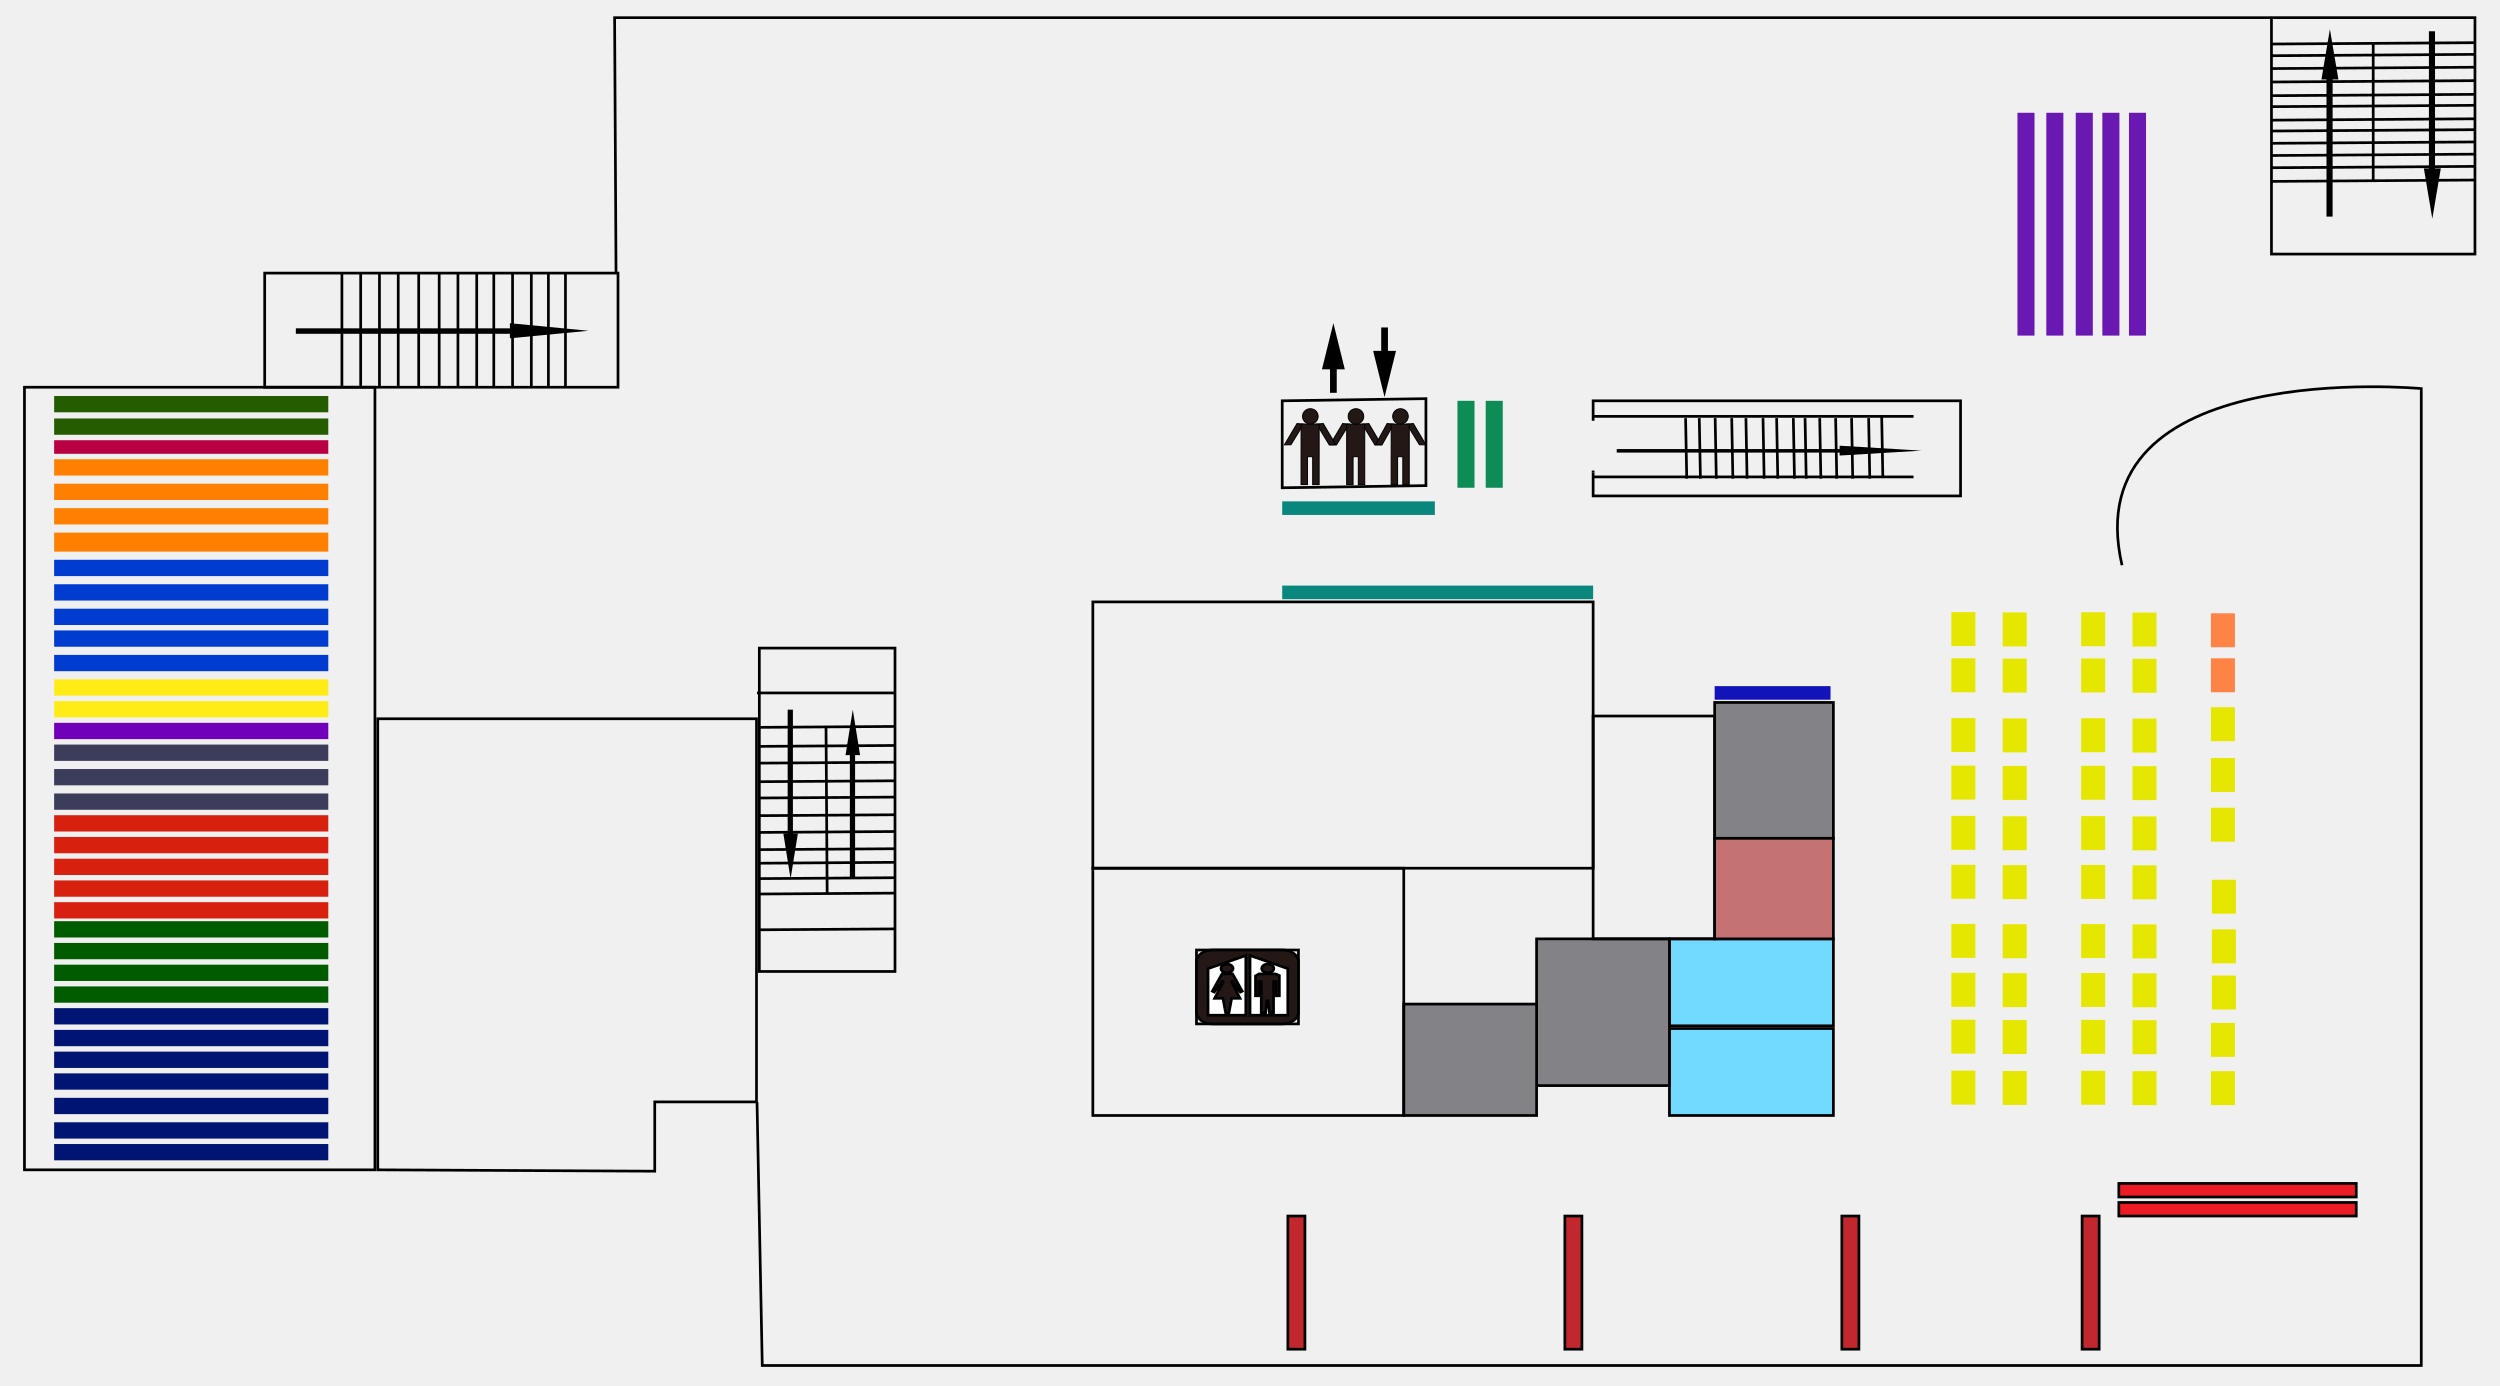
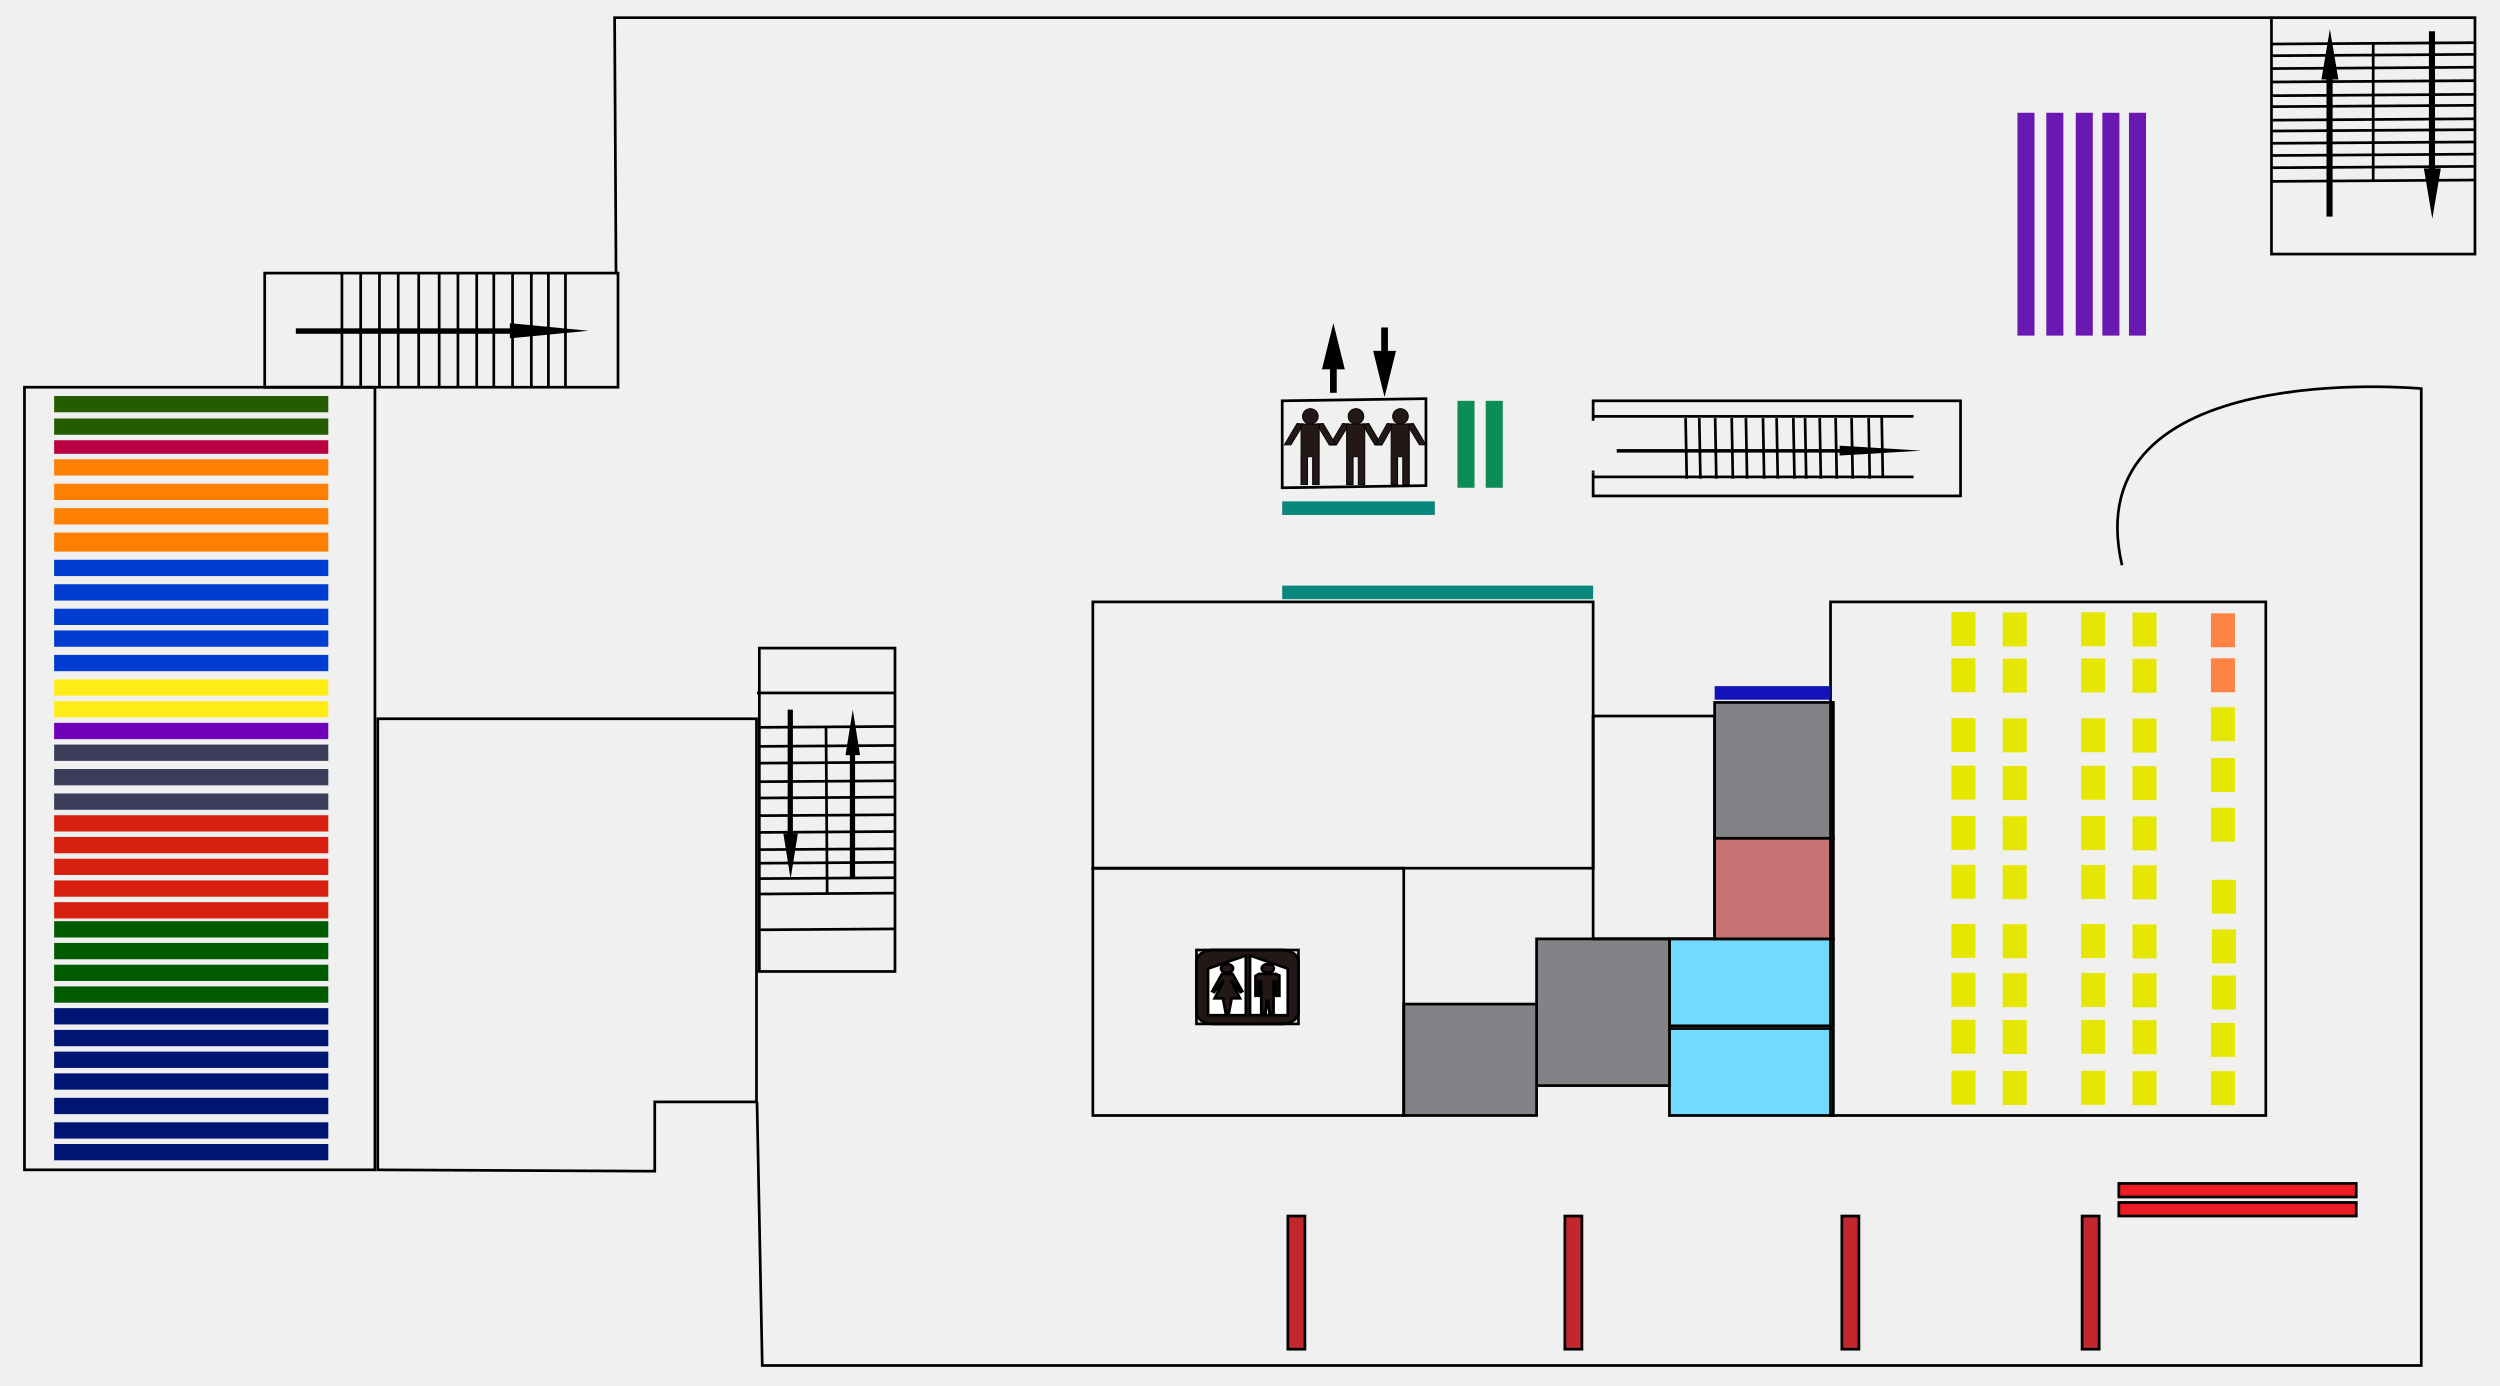
<svg xmlns="http://www.w3.org/2000/svg" version="1.1" id="DrexelFloor1" x="0px" y="0px" width="920px" height="510px" viewBox="0 0 920 510" enable-background="new 0 0 920 510" xml:space="preserve">
  <g id="active">
    <rect id="room120" x="614.35" y="378.5" fill="#73DAFF" stroke="#000000" stroke-miterlimit="10" width="60.33" height="32" />
    <rect id="room121" x="614.35" y="345.5" fill="#73DAFF" stroke="#000000" stroke-miterlimit="10" width="60.33" height="32" />
    <rect id="office" x="565.465" y="345.5" fill="#828287" stroke="#000000" stroke-miterlimit="10" width="48.887" height="54" />
    <rect id="office_1_" x="516.58" y="369.5" fill="#828287" stroke="#000000" stroke-miterlimit="10" width="48.885" height="41" />
    <rect id="office_2_" x="630.992" y="258.5" fill="#828287" stroke="#000000" stroke-miterlimit="10" width="43.688" height="50" />
    <rect id="DrexelPrinter" x="630.992" y="308.5" fill="#C47272" stroke="#000000" stroke-miterlimit="10" width="43.688" height="37" />
    <rect id="LibraryInstructionLab" x="402.166" y="221.5" fill="none" stroke="#000000" stroke-miterlimit="10" width="184.102" height="98" />
    <rect x="586.268" y="263.5" fill="none" stroke="#000000" stroke-miterlimit="10" width="44.725" height="82" />
-     <rect id="computerArea" x="673.639" y="221.5" fill="none" width="160.178" height="189" />
+     <rect id="computerArea" x="673.639" y="221.5" fill="none" stroke="#000000" stroke-miterlimit="5" width="160.178" height="189" />
    <polygon fill="none" stroke="#000000" stroke-miterlimit="10" points="137.975,430.5 9,430.5 9,142.5 137.975,142.5 137.975,262.5    " />
    <g id="referenceBook">
      <rect x="742.424" y="41.5" fill="#6A18B2" width="6.279" height="82" />
      <rect x="753.041" y="41.5" fill="#6A18B2" width="6.279" height="82" />
      <rect x="763.875" y="41.5" fill="#6A18B2" width="6.279" height="82" />
      <rect x="773.666" y="41.5" fill="#6A18B2" width="6.279" height="82" />
      <rect x="783.459" y="41.5" fill="#6A18B2" width="6.279" height="82" />
    </g>
    <g id="newspaperIndex">
      <rect x="536.342" y="147.5" fill="#0E8C56" width="6.279" height="32" />
      <rect x="546.742" y="147.5" fill="#0E8C56" width="6.279" height="32" />
    </g>
    <g id="reference">
      <rect x="471.854" y="184.5" fill="#0A877D" width="56.168" height="5" />
      <rect x="471.854" y="215.5" fill="#0A877D" width="114.414" height="5" />
    </g>
    <rect id="atlases" x="630.992" y="252.5" fill="#1313BA" width="42.646" height="5" />
    <g id="mediaCollection">
      <rect x="779.73" y="435.5" fill="#ED1C24" stroke="#000000" stroke-miterlimit="10" width="87.371" height="5" />
      <rect x="779.73" y="442.5" fill="#ED1C24" stroke="#000000" stroke-miterlimit="10" width="87.371" height="5" />
    </g>
    <g id="periodicals">
      <rect x="766.209" y="447.5" fill="#C1272D" stroke="#000000" stroke-miterlimit="10" width="6.281" height="49" />
      <rect x="677.799" y="447.5" fill="#C1272D" stroke="#000000" stroke-miterlimit="10" width="6.279" height="49" />
      <rect x="575.867" y="447.5" fill="#C1272D" stroke="#000000" stroke-miterlimit="10" width="6.279" height="49" />
      <rect x="473.934" y="447.5" fill="#C1272D" stroke="#000000" stroke-miterlimit="10" width="6.279" height="49" />
    </g>
    <g id="mathAndCs">
      <rect id="s92" x="19.922" y="413" fill="#001473" width="100.892" height="6" />
      <rect id="s93" x="19.922" y="404" fill="#001473" width="100.892" height="6" />
      <rect id="s94" x="19.922" y="395" fill="#001473" width="100.892" height="6" />
      <rect id="s95" x="19.922" y="387" fill="#001473" width="100.892" height="6" />
      <rect id="s96" x="19.922" y="379" fill="#001473" width="100.892" height="6" />
      <rect id="s97" x="19.922" y="371" fill="#001473" width="100.892" height="6" />
      <rect id="s91" x="19.922" y="421" fill="#001473" width="100.892" height="6" />
    </g>
    <g id="physics">
      <rect id="s101" x="19.922" y="339" fill="#015C00" width="100.892" height="6" />
      <rect id="s100" x="19.922" y="347" fill="#015C00" width="100.892" height="6" />
      <rect id="s99" x="19.922" y="355" fill="#015C00" width="100.892" height="6" />
      <rect id="s98" x="19.922" y="363" fill="#015C00" width="100.892" height="6" />
    </g>
    <g id="chemistry">
      <rect id="s104" x="19.922" y="316" fill="#D8200E" width="100.892" height="6" />
      <rect id="s106_1_" x="19.922" y="300" fill="#D8200E" width="100.892" height="6" />
      <rect id="s105" x="19.922" y="308" fill="#D8200E" width="100.892" height="6" />
      <rect id="s103" x="19.922" y="324" fill="#D8200E" width="100.892" height="6" />
      <rect id="s102" x="19.922" y="332" fill="#D8200E" width="100.892" height="6" />
    </g>
    <g id="biology">
      <rect id="s109" x="19.922" y="274" fill="#3B3D5B" width="100.892" height="6" />
      <rect id="s108" x="19.922" y="283" fill="#3B3D5B" width="100.892" height="6" />
      <rect id="s107" x="19.922" y="292" fill="#3B3D5B" width="100.892" height="6" />
    </g>
    <rect id="s110" x="19.922" y="266" fill="#7000B9" width="100.892" height="6" />
    <g id="zoology">
      <rect id="s112" x="19.922" y="250" fill="#FFEC17" width="100.892" height="6" />
      <rect id="s111" x="19.922" y="258" fill="#FFEC17" width="100.892" height="6" />
    </g>
    <rect id="s113" x="19.922" y="241" fill="#003CD0" width="100.892" height="6" />
    <rect id="s114" x="19.922" y="232" fill="#003CD0" width="100.892" height="6" />
    <rect id="s115" x="19.922" y="224" fill="#003CD0" width="100.892" height="6" />
    <rect id="s116" x="19.922" y="215" fill="#003CD0" width="100.892" height="6" />
    <rect id="s117" x="19.922" y="206" fill="#003CD0" width="100.892" height="6" />
    <rect id="s118" x="19.922" y="196" fill="#FF8000" width="100.892" height="7" />
    <rect id="s119" x="19.922" y="187" fill="#FF8000" width="100.892" height="6" />
    <rect id="s120" x="19.922" y="178" fill="#FF8000" width="100.892" height="6" />
    <rect id="s121" x="19.922" y="169" fill="#FF8000" width="100.892" height="6" />
    <rect id="s122" x="19.922" y="162" fill="#B90043" width="100.892" height="5" />
    <rect id="s123" x="19.922" y="154" fill="#255C00" width="100.892" height="6" />
    <rect id="s124" x="19.922" y="145.727" fill="#255C00" width="100.892" height="6" />
    <polygon id="microform" fill="none" stroke="#000000" stroke-miterlimit="10" points="278.391,405.5 240.947,405.5 240.947,431   139.015,430.5 139.015,264.5 278.391,264.5  " />
    <g id="computers">
      <rect id="dc1" x="718.104" y="394" fill="#E6E700" width="8.84" height="12.5" />
      <rect id="dc3" x="718.104" y="358" fill="#E6E700" width="8.84" height="12.5" />
      <rect id="dc4" x="718.104" y="340" fill="#E6E700" width="8.84" height="12.5" />
      <rect id="dc5" x="718.104" y="318.25" fill="#E6E700" width="8.84" height="12.5" />
      <rect id="dc6" x="718.104" y="300.25" fill="#E6E700" width="8.84" height="12.5" />
      <rect id="dc10" x="718.104" y="225.25" fill="#E6E700" width="8.84" height="12.5" />
      <rect id="dc9" x="718.104" y="242.25" fill="#E6E700" width="8.84" height="12.5" />
      <rect id="dc8" x="718.104" y="264.25" fill="#E6E700" width="8.84" height="12.5" />
      <rect id="dc7" x="718.104" y="281.75" fill="#E6E700" width="8.84" height="12.5" />
      <rect id="dc2" x="718.104" y="375.25" fill="#E6E700" width="8.84" height="12.5" />
      <rect id="dc20" x="736.998" y="394.125" fill="#E6E700" width="8.84" height="12.5" />
      <rect id="dc18" x="736.998" y="358.125" fill="#E6E700" width="8.84" height="12.5" />
      <rect id="dc17" x="736.998" y="340.125" fill="#E6E700" width="8.84" height="12.5" />
      <rect id="dc16" x="736.998" y="318.375" fill="#E6E700" width="8.84" height="12.5" />
      <rect id="dc15" x="736.998" y="300.375" fill="#E6E700" width="8.84" height="12.5" />
      <rect id="dc11" x="736.998" y="225.375" fill="#E6E700" width="8.84" height="12.5" />
      <rect id="dc12" x="736.998" y="242.375" fill="#E6E700" width="8.84" height="12.5" />
      <rect id="dc13" x="736.998" y="264.375" fill="#E6E700" width="8.84" height="12.5" />
      <rect id="dc14" x="736.998" y="281.875" fill="#E6E700" width="8.84" height="12.5" />
      <rect id="dc19" x="736.998" y="375.375" fill="#E6E700" width="8.84" height="12.5" />
      <rect id="dc21" x="765.863" y="394.062" fill="#E6E700" width="8.842" height="12.5" />
      <rect id="dc23" x="765.863" y="358.062" fill="#E6E700" width="8.842" height="12.5" />
      <rect id="dc24" x="765.863" y="340.062" fill="#E6E700" width="8.842" height="12.5" />
      <rect id="dc25" x="765.863" y="318.312" fill="#E6E700" width="8.842" height="12.5" />
      <rect id="dc26" x="765.863" y="300.312" fill="#E6E700" width="8.842" height="12.5" />
      <rect id="dc30" x="765.863" y="225.312" fill="#E6E700" width="8.842" height="12.5" />
      <rect id="dc29" x="765.863" y="242.312" fill="#E6E700" width="8.842" height="12.5" />
      <rect id="dc28" x="765.863" y="264.312" fill="#E6E700" width="8.842" height="12.5" />
      <rect id="dc27" x="765.863" y="281.812" fill="#E6E700" width="8.842" height="12.5" />
      <rect id="dc22" x="765.863" y="375.312" fill="#E6E700" width="8.842" height="12.5" />
      <rect id="dc40" x="784.756" y="394.188" fill="#E6E700" width="8.842" height="12.5" />
      <rect id="dc38" x="784.756" y="358.188" fill="#E6E700" width="8.842" height="12.5" />
      <rect id="dc37" x="784.756" y="340.188" fill="#E6E700" width="8.842" height="12.5" />
      <rect id="dc36" x="784.756" y="318.438" fill="#E6E700" width="8.842" height="12.5" />
      <rect id="dc35" x="784.756" y="300.438" fill="#E6E700" width="8.842" height="12.5" />
      <rect id="dc31" x="784.756" y="225.438" fill="#E6E700" width="8.842" height="12.5" />
      <rect id="dc32" x="784.756" y="242.438" fill="#E6E700" width="8.842" height="12.5" />
      <rect id="dc33" x="784.756" y="264.438" fill="#E6E700" width="8.842" height="12.5" />
      <rect id="dc34" x="784.756" y="281.938" fill="#E6E700" width="8.842" height="12.5" />
      <rect id="dc39" x="784.756" y="375.438" fill="#E6E700" width="8.842" height="12.5" />
      <rect id="dc46" x="813.617" y="297.25" fill="#E6E700" width="8.84" height="12.5" />
      <rect id="dc47" x="813.617" y="278.938" fill="#E6E700" width="8.84" height="12.5" />
      <rect id="dc48" x="813.617" y="260.25" fill="#E6E700" width="8.84" height="12.5" />
      <rect id="dc45" x="813.965" y="323.75" fill="#E6E700" width="8.838" height="12.5" />
      <rect id="dc44" x="813.965" y="342" fill="#E6E700" width="8.838" height="12.5" />
      <rect id="dc43" x="813.965" y="359" fill="#E6E700" width="8.838" height="12.5" />
      <rect id="dc42" x="813.617" y="376.438" fill="#E6E700" width="8.84" height="12.5" />
      <rect id="dc41" x="813.617" y="394.188" fill="#E6E700" width="8.84" height="12.5" />
    </g>
    <g id="scanner">
      <rect x="813.617" y="225.688" fill="#FF8345" width="8.84" height="12.5" />
      <rect x="813.617" y="242.251" fill="#FF8345" width="8.84" height="12.5" />
    </g>
  </g>
  <g id="outter">
    <polyline fill="none" stroke="#000000" stroke-miterlimit="10" points="835.594,6.5 226.176,6.5 226.697,100.5  " />
    <polyline id="stair_4_" fill="none" stroke="#000000" stroke-miterlimit="10" points="586.268,154.834 586.268,147.5   721.484,147.5 721.484,182.5 586.268,182.5 586.268,173.833  " />
    <line id="stair" fill="none" stroke="#000000" stroke-miterlimit="10" x1="586.268" y1="173.833" x2="586.268" y2="173.167" />
    <rect id="stair_1_" x="97.409" y="100.5" fill="none" stroke="#000000" stroke-miterlimit="10" width="130.016" height="42" />
    <rect id="stair_2_" x="835.896" y="6.5" fill="none" stroke="#000000" stroke-miterlimit="10" width="74.889" height="87" />
    <rect id="stair_3_" x="279.431" y="238.5" fill="none" stroke="#000000" stroke-miterlimit="10" width="49.926" height="119" />
    <polygon id="elevator" fill="none" stroke="#000000" stroke-miterlimit="10" points="471.854,147.5 524.744,146.704   524.744,178.704 471.854,179.5  " />
    <path fill="none" stroke="#000000" stroke-miterlimit="10" d="M278.581,405.5l1.93,97h610.515V143c0,0-127.893-12-110.125,65" />
    <g>
      <g>
        <rect x="440.301" y="349.604" fill="none" stroke="#000000" width="37.533" height="27.191" />
        <g>
          <path fill="#231815" stroke="#000000" d="M477.834,372.506c0,2.365-2.648,4.289-5.92,4.289h-25.695      c-3.268,0-5.917-1.924-5.917-4.289v-18.62c0-2.366,2.652-4.282,5.917-4.282h25.695c3.271,0,5.92,1.916,5.92,4.282V372.506      L477.834,372.506z" />
          <g>
            <polygon fill="#FFFFFF" stroke="#000000" points="458.455,351.633 458.455,373.604 444.561,373.604 444.561,356.456      " />
            <polygon fill="#FFFFFF" stroke="#000000" points="460.012,351.633 460.012,373.604 473.902,373.604 473.902,356.456      " />
            <g>
              <g>
                <polygon fill="#231815" stroke="#000000" points="449.692,358.401 453.585,358.401 457.145,364.75 456.435,365.097         453.465,361.108 453.192,361.312 456.313,367.378 453.25,367.378 452.265,372.664 451.026,372.664 450.04,367.378         446.979,367.378 450.144,361.435 449.824,361.108 446.86,365.097 446.145,364.75        " />
                <path fill="#231815" stroke="#000000" d="M453.77,356.392c0,0.895-0.998,1.611-2.224,1.611c-1.225,0-2.219-0.722-2.219-1.611         c0-0.884,0.994-1.604,2.219-1.604C452.773,354.783,453.77,355.508,453.77,356.392z" />
                <path fill="#231815" stroke="#000000" d="M468.76,356.392c0,0.895-1.001,1.611-2.227,1.611c-1.229,0-2.226-0.722-2.226-1.611         c0-0.884,0.995-1.604,2.226-1.604C467.759,354.783,468.76,355.508,468.76,356.392z" />
              </g>
              <polygon fill="#231815" stroke="#000000" points="463.336,358.401 469.431,358.401 470.803,358.986 470.803,366.439        469.619,366.439 469.619,361.246 468.666,361.246 468.666,372.664 467.139,372.664 466.682,368.306 466.173,368.306        465.761,372.664 464.145,372.664 464.145,361.246 463.199,361.246 463.189,366.439 462.019,366.439 462.019,359.138       " />
            </g>
          </g>
        </g>
      </g>
    </g>
    <g>
      <g>
        <g>
          <g>
            <polygon fill="#231815" stroke="#000000" stroke-width="0.373" points="494.094,155.862 489.445,163.704 491.844,163.669       496.475,156.105      " />
            <polygon fill="#231815" stroke="#000000" stroke-width="0.373" points="503.721,155.862 508.326,163.697 505.934,163.686       501.338,156.105      " />
            <polygon fill="#231815" stroke="#000000" stroke-width="0.373" points="495.584,167.76 495.584,156.049 502.217,156.049       502.217,168.143 502.215,168.143 502.215,178.323 499.863,178.323 499.863,168.065 497.922,168.065 497.922,178.323       495.572,178.323 495.572,167.76      " />
            <g>
              <ellipse fill="#231815" stroke="#000000" stroke-width="0.373" cx="498.99" cy="153.227" rx="2.861" ry="2.82" />
            </g>
          </g>
        </g>
        <g>
          <g>
            <polygon fill="#231815" stroke="#000000" stroke-width="0.373" points="477.309,155.862 472.662,163.704 475.059,163.669       479.689,156.105      " />
            <polygon fill="#231815" stroke="#000000" stroke-width="0.373" points="486.938,155.862 491.57,163.682 489.162,163.709       484.555,156.105      " />
            <polygon fill="#231815" stroke="#000000" stroke-width="0.373" points="478.801,167.76 478.801,156.049 485.434,156.049       485.434,168.143 485.432,168.143 485.432,178.323 483.078,178.323 483.078,168.065 481.141,168.065 481.141,178.323       478.789,178.323 478.789,167.76      " />
            <g>
              <ellipse fill="#231815" stroke="#000000" stroke-width="0.373" cx="482.207" cy="153.227" rx="2.865" ry="2.82" />
            </g>
          </g>
        </g>
        <g>
          <g>
            <polygon fill="#231815" stroke="#000000" stroke-width="0.373" points="510.471,155.862 506.191,163.664 508.594,163.669       512.854,156.105      " />
            <polygon fill="#231815" stroke="#000000" stroke-width="0.373" points="520.1,155.862 524.744,163.704 522.348,163.669       517.719,156.105      " />
            <polygon fill="#231815" stroke="#000000" stroke-width="0.373" points="511.963,167.76 511.963,156.049 518.596,156.049       518.596,168.143 518.594,168.143 518.594,178.323 516.242,178.323 516.242,168.065 514.305,168.065 514.305,178.323       511.951,178.323 511.951,167.76      " />
            <g>
              <ellipse fill="#231815" stroke="#000000" stroke-width="0.373" cx="515.373" cy="153.227" rx="2.861" ry="2.82" />
            </g>
          </g>
        </g>
      </g>
      <g>
        <g>
          <g>
            <polygon stroke="#000000" stroke-miterlimit="10" points="489.947,135.421 487.117,135.421 490.68,121 494.25,135.421       491.42,135.421 491.42,144.051 489.947,144.051      " />
          </g>
        </g>
      </g>
      <g>
        <g>
          <g>
            <polygon stroke="#000000" stroke-miterlimit="10" points="508.785,121 510.26,121 510.26,129.63 513.088,129.63       509.518,144.051 505.955,129.63 508.785,129.63      " />
          </g>
        </g>
      </g>
    </g>
    <rect x="402.166" y="319.5" fill="none" stroke="#000000" stroke-miterlimit="10" width="114.417" height="91" />
    <line fill="none" stroke="#000000" stroke-miterlimit="10" x1="586.268" y1="153.227" x2="704.184" y2="153.227" />
    <line fill="none" stroke="#000000" stroke-miterlimit="10" x1="586.268" y1="175.5" x2="704.184" y2="175.5" />
    <line fill="none" stroke="#000000" stroke-miterlimit="10" x1="692.463" y1="153.227" x2="692.879" y2="175.5" />
    <line fill="none" stroke="#000000" stroke-miterlimit="10" x1="687.658" y1="153.864" x2="688.076" y2="176.137" />
    <line fill="none" stroke="#000000" stroke-miterlimit="10" x1="681.383" y1="153.864" x2="681.801" y2="176.137" />
    <line fill="none" stroke="#000000" stroke-miterlimit="10" x1="669.654" y1="153.864" x2="670.074" y2="176.137" />
    <line fill="none" stroke="#000000" stroke-miterlimit="10" x1="664.262" y1="153.864" x2="664.682" y2="176.137" />
    <line fill="none" stroke="#000000" stroke-miterlimit="10" x1="653.803" y1="153.864" x2="654.221" y2="176.137" />
    <line fill="none" stroke="#000000" stroke-miterlimit="10" x1="659.945" y1="153.864" x2="660.363" y2="176.137" />
    <line fill="none" stroke="#000000" stroke-miterlimit="10" x1="625.334" y1="153.864" x2="625.754" y2="176.137" />
    <line fill="none" stroke="#000000" stroke-miterlimit="10" x1="620.299" y1="153.864" x2="620.719" y2="176.137" />
    <line fill="none" stroke="#000000" stroke-miterlimit="10" x1="637.271" y1="153.864" x2="637.691" y2="176.137" />
    <line fill="none" stroke="#000000" stroke-miterlimit="10" x1="631.178" y1="153.864" x2="631.596" y2="176.137" />
    <line fill="none" stroke="#000000" stroke-miterlimit="10" x1="642.5" y1="153.864" x2="642.918" y2="176.137" />
    <line fill="none" stroke="#000000" stroke-miterlimit="10" x1="648.785" y1="153.864" x2="649.201" y2="176.137" />
    <line fill="none" stroke="#000000" stroke-miterlimit="10" x1="675.51" y1="153.863" x2="675.928" y2="176.136" />
    <g>
      <polygon points="676.979,164.014 707.113,165.835 676.979,167.642 676.979,166.56 594.951,166.56 594.951,165.255    676.979,165.255   " />
      <line fill="none" stroke="#000000" stroke-miterlimit="10" x1="278.581" y1="255" x2="329.357" y2="255" />
      <line fill="none" stroke="#000000" stroke-miterlimit="10" x1="279.431" y1="342.168" x2="329.357" y2="341.835" />
      <line fill="none" stroke="#000000" stroke-miterlimit="10" x1="279.431" y1="306.332" x2="329.357" y2="305.999" />
      <line fill="none" stroke="#000000" stroke-miterlimit="10" x1="279.431" y1="312.667" x2="329.357" y2="312.334" />
      <line fill="none" stroke="#000000" stroke-miterlimit="10" x1="279.431" y1="317.666" x2="329.357" y2="317.333" />
      <line fill="none" stroke="#000000" stroke-miterlimit="10" x1="279.431" y1="323.332" x2="329.357" y2="322.999" />
      <line fill="none" stroke="#000000" stroke-miterlimit="10" x1="279.431" y1="328.999" x2="329.357" y2="328.666" />
      <line fill="none" stroke="#000000" stroke-miterlimit="10" x1="279.431" y1="300.166" x2="329.357" y2="299.833" />
      <line fill="none" stroke="#000000" stroke-miterlimit="10" x1="279.431" y1="293.666" x2="329.357" y2="293.333" />
      <path fill="none" stroke="#000000" stroke-miterlimit="10" d="M329.357,287.335" />
      <path fill="none" stroke="#000000" stroke-miterlimit="10" d="M279.431,287.668" />
      <line fill="none" stroke="#000000" stroke-miterlimit="10" x1="279.431" y1="287.666" x2="329.357" y2="287.333" />
      <path fill="none" stroke="#000000" stroke-miterlimit="10" d="M329.357,281.668" />
      <path fill="none" stroke="#000000" stroke-miterlimit="10" d="M279.431,282.001" />
      <line fill="none" stroke="#000000" stroke-miterlimit="10" x1="279.431" y1="280.833" x2="329.357" y2="280.5" />
      <path fill="none" stroke="#000000" stroke-miterlimit="10" d="M329.357,275.668" />
      <path fill="none" stroke="#000000" stroke-miterlimit="10" d="M279.431,276.001" />
      <path fill="none" stroke="#000000" stroke-miterlimit="10" d="M329.357,273.001" />
      <path fill="none" stroke="#000000" stroke-miterlimit="10" d="M279.431,273.334" />
      <line fill="none" stroke="#000000" stroke-miterlimit="10" x1="279.431" y1="274.666" x2="329.357" y2="274.333" />
      <line fill="none" stroke="#000000" stroke-miterlimit="10" x1="279.431" y1="267.666" x2="329.357" y2="267.333" />
      <line fill="none" stroke="#000000" stroke-miterlimit="10" x1="303.969" y1="267.333" x2="304.395" y2="328.832" />
      <g>
        <polygon points="293.621,306.688 290.932,323.411 288.263,306.688 289.861,306.688 289.861,261.169 291.79,261.169     291.79,306.688    " />
        <polygon points="316.509,277.893 313.821,261.169 311.152,277.893 312.749,277.893 312.749,323.411 314.678,323.411     314.678,277.893    " />
      </g>
    </g>
    <line fill="none" stroke="#000000" stroke-miterlimit="10" x1="132.732" y1="100.5" x2="132.732" y2="142.322" />
    <line fill="none" stroke="#000000" stroke-miterlimit="10" x1="125.824" y1="100.589" x2="125.824" y2="142.411" />
    <line fill="none" stroke="#000000" stroke-miterlimit="10" x1="139.639" y1="100.5" x2="139.639" y2="142.322" />
    <line fill="none" stroke="#000000" stroke-miterlimit="10" x1="146.547" y1="100.589" x2="146.547" y2="142.411" />
    <line fill="none" stroke="#000000" stroke-miterlimit="10" x1="154.082" y1="100.589" x2="154.082" y2="142.411" />
    <line fill="none" stroke="#000000" stroke-miterlimit="10" x1="161.618" y1="100.589" x2="161.618" y2="142.411" />
    <line fill="none" stroke="#000000" stroke-miterlimit="10" x1="175.433" y1="100.589" x2="175.433" y2="142.411" />
    <line fill="none" stroke="#000000" stroke-miterlimit="10" x1="168.526" y1="100.589" x2="168.526" y2="142.411" />
    <line fill="none" stroke="#000000" stroke-miterlimit="10" x1="208.088" y1="100.589" x2="208.088" y2="142.411" />
    <line fill="none" stroke="#000000" stroke-miterlimit="10" x1="201.808" y1="100.589" x2="201.808" y2="142.411" />
    <line fill="none" stroke="#000000" stroke-miterlimit="10" x1="195.529" y1="100.589" x2="195.529" y2="142.411" />
    <line fill="none" stroke="#000000" stroke-miterlimit="10" x1="188.621" y1="100.589" x2="188.621" y2="142.411" />
    <line fill="none" stroke="#000000" stroke-miterlimit="10" x1="181.714" y1="100.589" x2="181.714" y2="142.411" />
    <g>
      <polygon points="187.638,118.935 216.575,121.722 187.638,124.489 187.638,122.833 108.869,122.833 108.869,120.833    187.638,120.833   " />
    </g>
    <line fill="none" stroke="#000000" stroke-miterlimit="10" x1="835.896" y1="20.5" x2="910.785" y2="20" />
    <line fill="none" stroke="#000000" stroke-miterlimit="10" x1="835.896" y1="25.236" x2="910.785" y2="24.736" />
    <line fill="none" stroke="#000000" stroke-miterlimit="10" x1="835.896" y1="16.202" x2="910.785" y2="15.702" />
    <line fill="none" stroke="#000000" stroke-miterlimit="10" x1="835.896" y1="30.173" x2="910.785" y2="29.673" />
    <line fill="none" stroke="#000000" stroke-miterlimit="10" x1="835.896" y1="35.211" x2="910.785" y2="34.711" />
    <line fill="none" stroke="#000000" stroke-miterlimit="10" x1="835.896" y1="44.219" x2="910.785" y2="43.719" />
    <line fill="none" stroke="#000000" stroke-miterlimit="10" x1="835.896" y1="48.215" x2="910.785" y2="47.715" />
    <line fill="none" stroke="#000000" stroke-miterlimit="10" x1="835.896" y1="39.25" x2="910.785" y2="38.75" />
    <line fill="none" stroke="#000000" stroke-miterlimit="10" x1="835.896" y1="52.736" x2="910.785" y2="52.236" />
    <line fill="none" stroke="#000000" stroke-miterlimit="10" x1="835.896" y1="66.75" x2="910.785" y2="66.25" />
    <line fill="none" stroke="#000000" stroke-miterlimit="10" x1="835.896" y1="61.723" x2="910.785" y2="61.223" />
    <line fill="none" stroke="#000000" stroke-miterlimit="10" x1="835.896" y1="57.228" x2="910.785" y2="56.728" />
    <line fill="none" stroke="#000000" stroke-miterlimit="10" x1="873.34" y1="15.702" x2="873.34" y2="66.5" />
    <g>
      <polygon points="898.221,61.962 895.088,80.5 891.979,61.962 893.84,61.962 893.84,11.5 896.086,11.5 896.086,61.962   " />
      <polygon points="860.535,29.253 857.402,10.715 854.291,29.253 856.152,29.253 856.152,79.715 858.4,79.715 858.4,29.253   " />
    </g>
  </g>
</svg>
